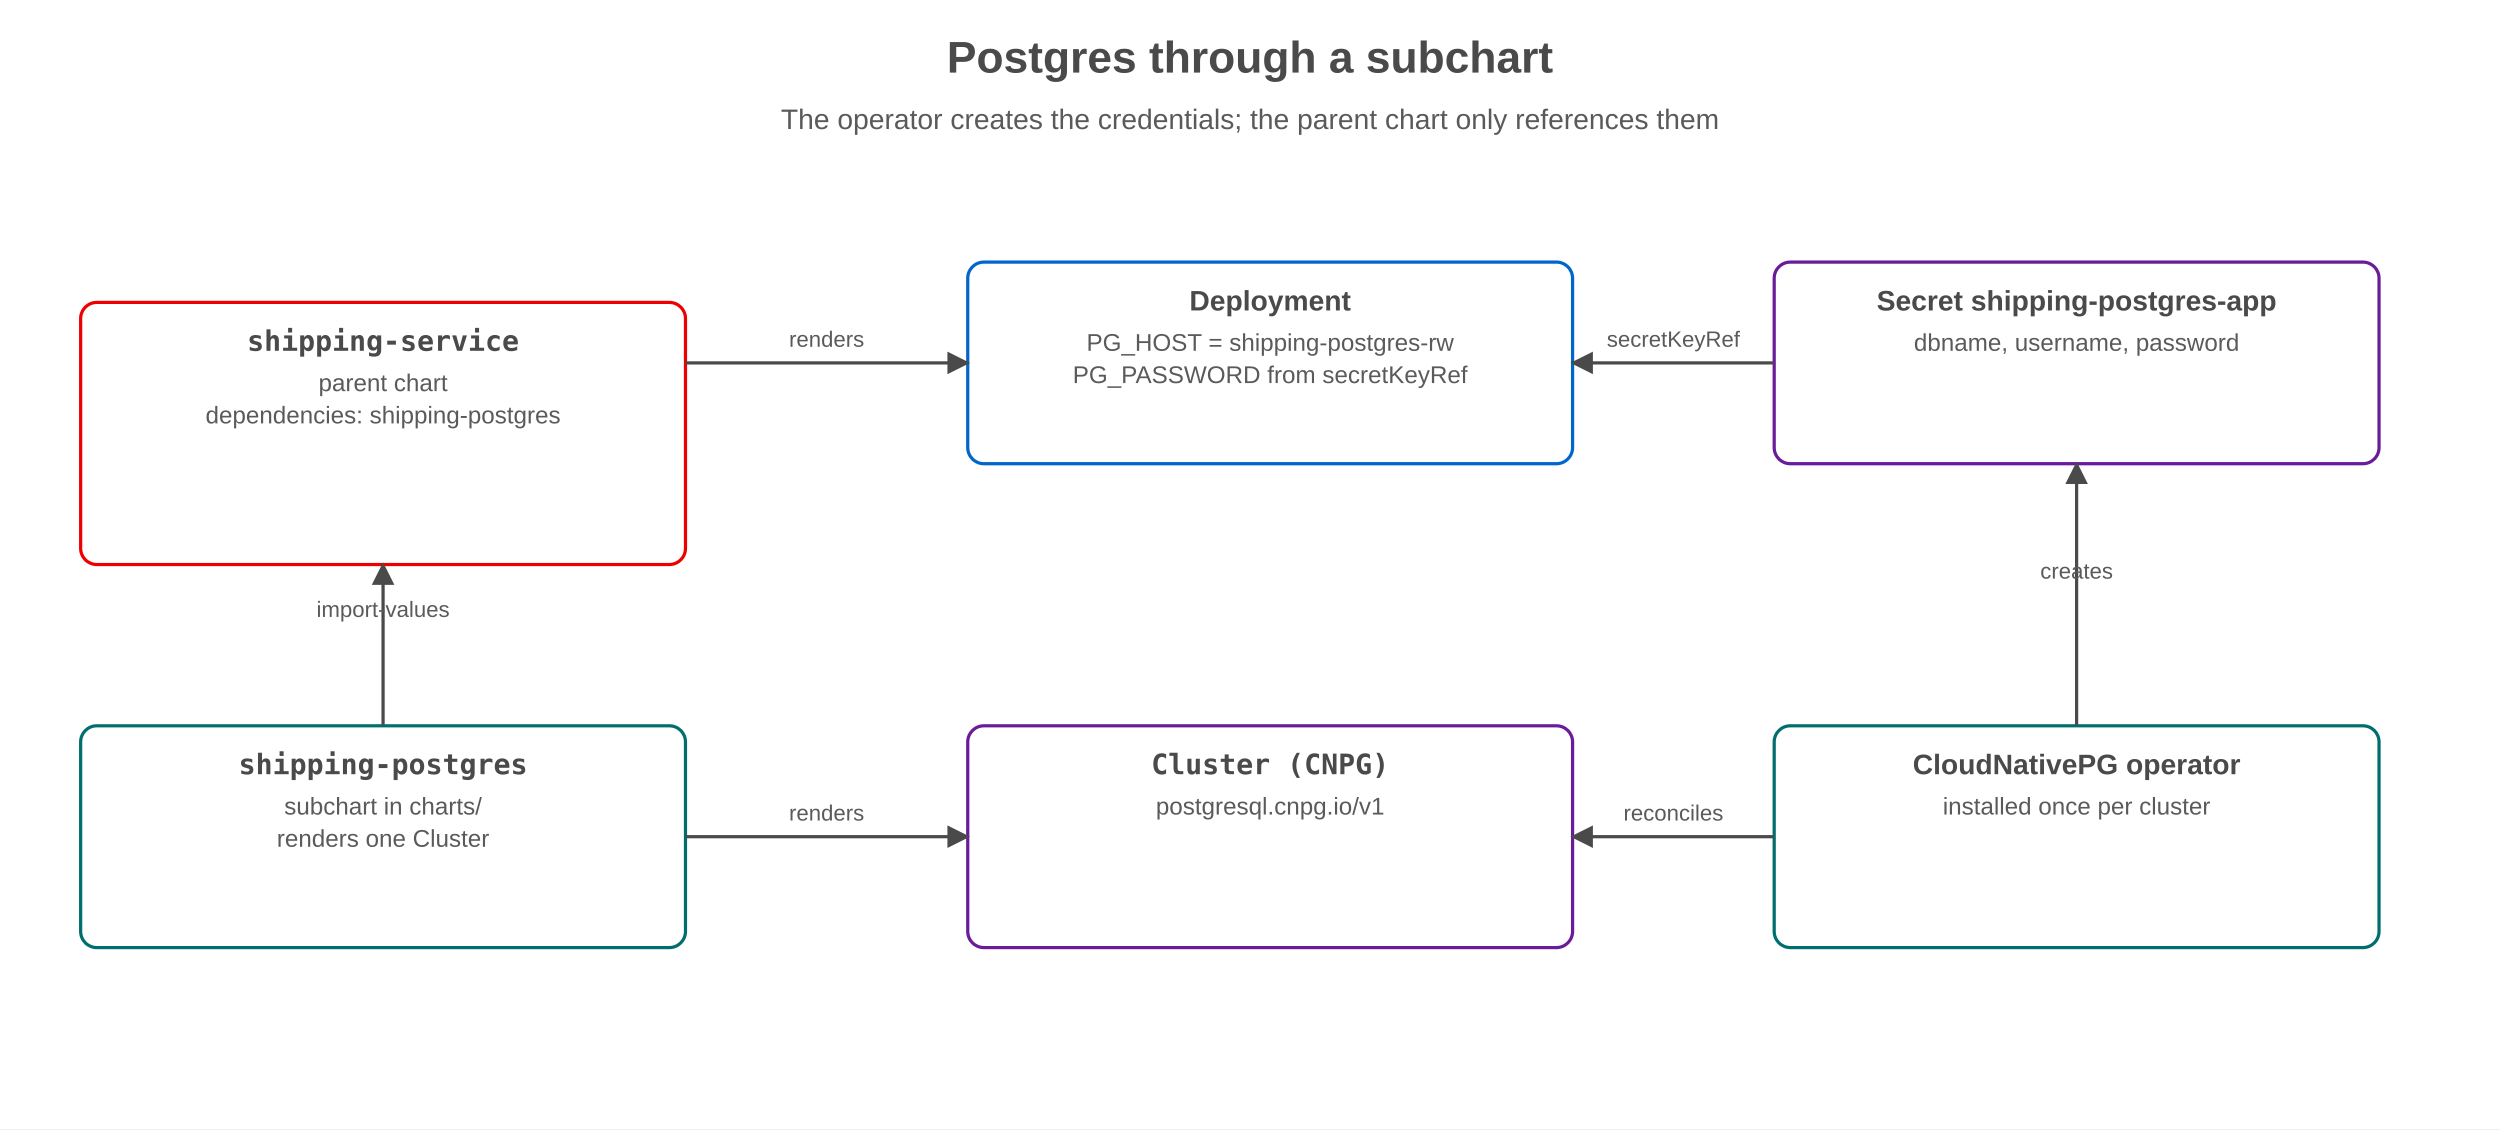
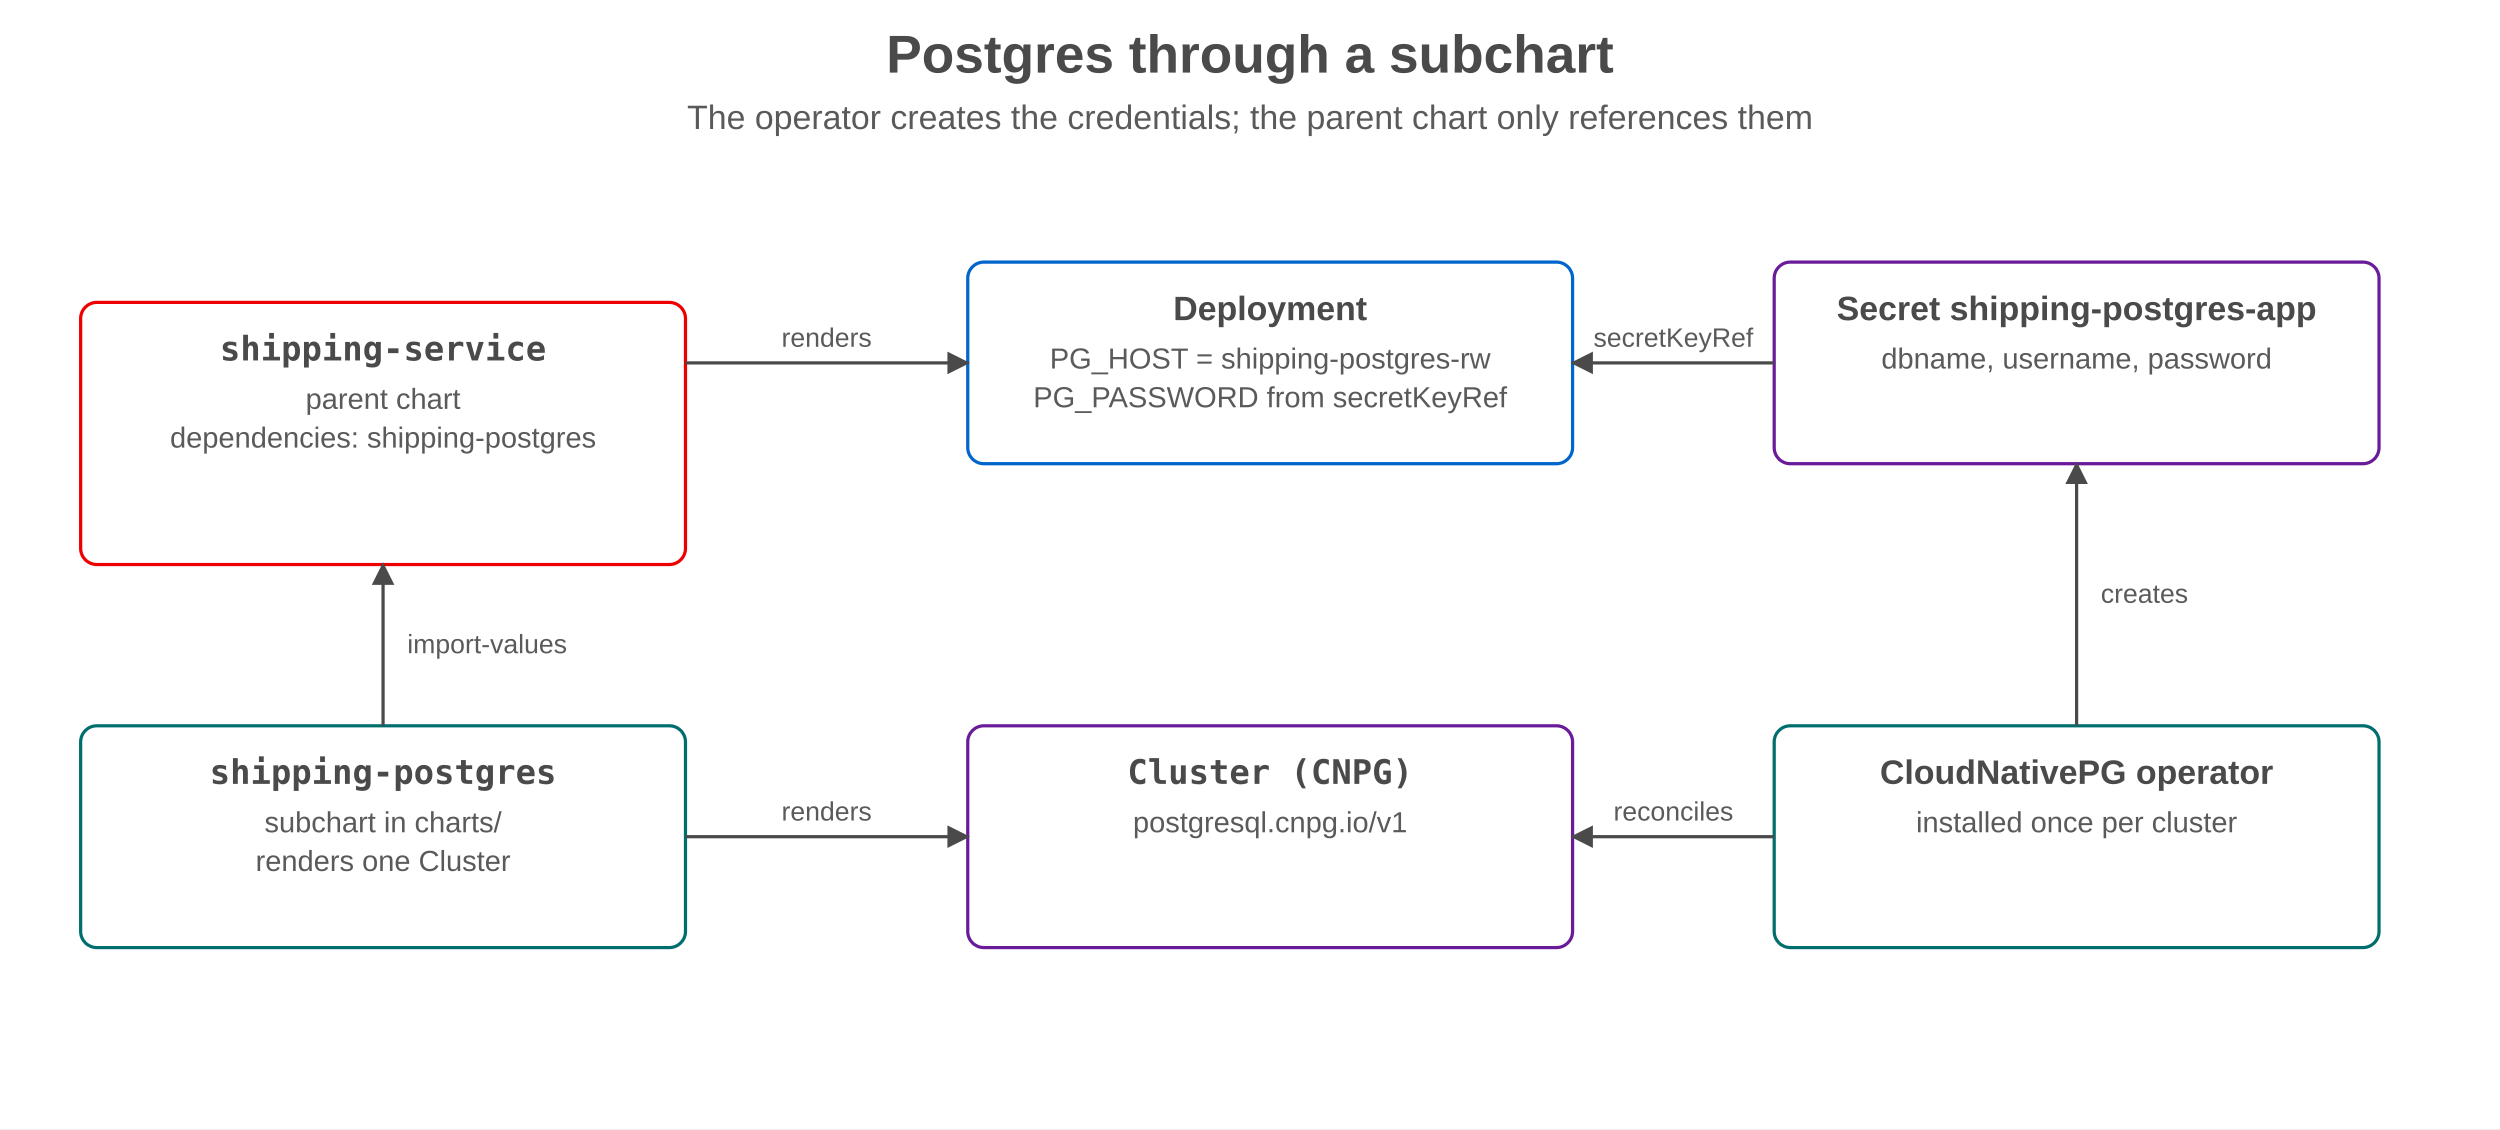
<svg xmlns="http://www.w3.org/2000/svg" viewBox="0 0 1240 560" width="1240" height="560">
  <defs>
    <marker id="_arrow_neutral_0" viewBox="0 0 10 10" refX="9" refY="5" markerWidth="7" markerHeight="7" orient="auto-start-reverse">
      <path d="M 0 0 L 10 5 L 0 10 z" fill="#4A4A4A" />
    </marker>
  </defs>
  <rect x="0" y="0" width="1240" height="560" fill="#FFFFFF" />
-   <text x="620.0" y="36" font-family="Overpass, Red Hat Text, Arial, sans-serif" font-size="22" font-weight="bold" fill="#4A4A4A" text-anchor="middle">Postgres through a subchart</text>
-   <text x="620.0" y="64" font-family="Overpass, Red Hat Text, Arial, sans-serif" font-size="14" font-weight="normal" fill="#5A5A5A" text-anchor="middle">The operator creates the credentials; the parent chart only references them</text>
+   <text x="620.0" y="36" font-family="Overpass, Red Hat Text, Arial, sans-serif" font-size="26.4" font-weight="bold" fill="#4A4A4A" text-anchor="middle">Postgres through a subchart</text>
+   <text x="620.0" y="64" font-family="Overpass, Red Hat Text, Arial, sans-serif" font-size="16.8" font-weight="normal" fill="#5A5A5A" text-anchor="middle">The operator creates the credentials; the parent chart only references them</text>
  <rect x="40" y="150" width="300" height="130" rx="8" ry="8" fill="#FFFFFF" stroke="#EE0000" stroke-width="1.6" />
-   <text x="190.0" y="174" font-family="Red Hat Mono, Menlo, monospace" font-size="14" font-weight="600" fill="#4A4A4A" text-anchor="middle">shipping-service</text>
-   <text x="190.0" y="194" font-family="Red Hat Text, Arial, sans-serif" font-size="12" fill="#5A5A5A" text-anchor="middle">parent chart</text>
-   <text x="190.0" y="210" font-family="Red Hat Text, Arial, sans-serif" font-size="12" fill="#5A5A5A" text-anchor="middle">dependencies: shipping-postgres</text>
+   <text x="190.0" y="178.8" font-family="Red Hat Mono, Menlo, monospace" font-size="16.8" font-weight="600" fill="#4A4A4A" text-anchor="middle">shipping-service</text>
+   <text x="190.0" y="202.8" font-family="Red Hat Text, Arial, sans-serif" font-size="14.4" fill="#5A5A5A" text-anchor="middle">parent chart</text>
+   <text x="190.0" y="222.0" font-family="Red Hat Text, Arial, sans-serif" font-size="14.4" fill="#5A5A5A" text-anchor="middle">dependencies: shipping-postgres</text>
  <rect x="40" y="360" width="300" height="110" rx="8" ry="8" fill="#FFFFFF" stroke="#006E6E" stroke-width="1.6" />
-   <text x="190.0" y="384" font-family="Red Hat Mono, Menlo, monospace" font-size="14" font-weight="600" fill="#4A4A4A" text-anchor="middle">shipping-postgres</text>
-   <text x="190.0" y="404" font-family="Red Hat Text, Arial, sans-serif" font-size="12" fill="#5A5A5A" text-anchor="middle">subchart in charts/</text>
-   <text x="190.0" y="420" font-family="Red Hat Text, Arial, sans-serif" font-size="12" fill="#5A5A5A" text-anchor="middle">renders one Cluster</text>
+   <text x="190.0" y="388.8" font-family="Red Hat Mono, Menlo, monospace" font-size="16.8" font-weight="600" fill="#4A4A4A" text-anchor="middle">shipping-postgres</text>
+   <text x="190.0" y="412.8" font-family="Red Hat Text, Arial, sans-serif" font-size="14.4" fill="#5A5A5A" text-anchor="middle">subchart in charts/</text>
+   <text x="190.0" y="432.0" font-family="Red Hat Text, Arial, sans-serif" font-size="14.4" fill="#5A5A5A" text-anchor="middle">renders one Cluster</text>
  <line x1="190" y1="360" x2="190" y2="280" stroke="#4A4A4A" stroke-width="1.6" marker-end="url(#_arrow_neutral_0)" />
-   <text x="190.0" y="306.0" font-family="Red Hat Text, Arial, sans-serif" font-size="11" fill="#5A5A5A" text-anchor="middle">import-values</text>
+   <text x="202.0" y="324.0" font-family="Red Hat Text, Arial, sans-serif" font-size="13.2" fill="#5A5A5A" text-anchor="start">import-values</text>
  <rect x="480" y="130" width="300" height="100" rx="8" ry="8" fill="#FFFFFF" stroke="#0066CC" stroke-width="1.6" />
-   <text x="630.0" y="154" font-family="Overpass, Red Hat Text, Arial, sans-serif" font-size="14" font-weight="600" fill="#4A4A4A" text-anchor="middle">Deployment</text>
-   <text x="630.0" y="174" font-family="Red Hat Text, Arial, sans-serif" font-size="12" fill="#5A5A5A" text-anchor="middle">PG_HOST = shipping-postgres-rw</text>
-   <text x="630.0" y="190" font-family="Red Hat Text, Arial, sans-serif" font-size="12" fill="#5A5A5A" text-anchor="middle">PG_PASSWORD from secretKeyRef</text>
+   <text x="630.0" y="158.8" font-family="Overpass, Red Hat Text, Arial, sans-serif" font-size="16.8" font-weight="600" fill="#4A4A4A" text-anchor="middle">Deployment</text>
+   <text x="630.0" y="182.8" font-family="Red Hat Text, Arial, sans-serif" font-size="14.4" fill="#5A5A5A" text-anchor="middle">PG_HOST = shipping-postgres-rw</text>
+   <text x="630.0" y="202.0" font-family="Red Hat Text, Arial, sans-serif" font-size="14.4" fill="#5A5A5A" text-anchor="middle">PG_PASSWORD from secretKeyRef</text>
  <rect x="480" y="360" width="300" height="110" rx="8" ry="8" fill="#FFFFFF" stroke="#6A1B9A" stroke-width="1.6" />
-   <text x="630.0" y="384" font-family="Red Hat Mono, Menlo, monospace" font-size="14" font-weight="600" fill="#4A4A4A" text-anchor="middle">Cluster (CNPG)</text>
-   <text x="630.0" y="404" font-family="Red Hat Text, Arial, sans-serif" font-size="12" fill="#5A5A5A" text-anchor="middle">postgresql.cnpg.io/v1</text>
+   <text x="630.0" y="388.8" font-family="Red Hat Mono, Menlo, monospace" font-size="16.8" font-weight="600" fill="#4A4A4A" text-anchor="middle">Cluster (CNPG)</text>
+   <text x="630.0" y="412.8" font-family="Red Hat Text, Arial, sans-serif" font-size="14.4" fill="#5A5A5A" text-anchor="middle">postgresql.cnpg.io/v1</text>
  <rect x="880" y="130" width="300" height="100" rx="8" ry="8" fill="#FFFFFF" stroke="#6A1B9A" stroke-width="1.6" />
-   <text x="1030.0" y="154" font-family="Overpass, Red Hat Text, Arial, sans-serif" font-size="14" font-weight="600" fill="#4A4A4A" text-anchor="middle">Secret shipping-postgres-app</text>
-   <text x="1030.0" y="174" font-family="Red Hat Text, Arial, sans-serif" font-size="12" fill="#5A5A5A" text-anchor="middle">dbname, username, password</text>
+   <text x="1030.0" y="158.8" font-family="Overpass, Red Hat Text, Arial, sans-serif" font-size="16.8" font-weight="600" fill="#4A4A4A" text-anchor="middle">Secret shipping-postgres-app</text>
+   <text x="1030.0" y="182.8" font-family="Red Hat Text, Arial, sans-serif" font-size="14.4" fill="#5A5A5A" text-anchor="middle">dbname, username, password</text>
  <rect x="880" y="360" width="300" height="110" rx="8" ry="8" fill="#FFFFFF" stroke="#006E6E" stroke-width="1.6" />
-   <text x="1030.0" y="384" font-family="Overpass, Red Hat Text, Arial, sans-serif" font-size="14" font-weight="600" fill="#4A4A4A" text-anchor="middle">CloudNativePG operator</text>
-   <text x="1030.0" y="404" font-family="Red Hat Text, Arial, sans-serif" font-size="12" fill="#5A5A5A" text-anchor="middle">installed once per cluster</text>
+   <text x="1030.0" y="388.8" font-family="Overpass, Red Hat Text, Arial, sans-serif" font-size="16.8" font-weight="600" fill="#4A4A4A" text-anchor="middle">CloudNativePG operator</text>
+   <text x="1030.0" y="412.8" font-family="Red Hat Text, Arial, sans-serif" font-size="14.4" fill="#5A5A5A" text-anchor="middle">installed once per cluster</text>
  <line x1="340" y1="180" x2="480" y2="180" stroke="#4A4A4A" stroke-width="1.6" marker-end="url(#_arrow_neutral_0)" />
-   <text x="410.0" y="172.0" font-family="Red Hat Text, Arial, sans-serif" font-size="11" fill="#5A5A5A" text-anchor="middle">renders</text>
+   <text x="410.0" y="172.0" font-family="Red Hat Text, Arial, sans-serif" font-size="13.2" fill="#5A5A5A" text-anchor="middle">renders</text>
  <line x1="340" y1="415" x2="480" y2="415" stroke="#4A4A4A" stroke-width="1.6" marker-end="url(#_arrow_neutral_0)" />
-   <text x="410.0" y="407.0" font-family="Red Hat Text, Arial, sans-serif" font-size="11" fill="#5A5A5A" text-anchor="middle">renders</text>
+   <text x="410.0" y="407.0" font-family="Red Hat Text, Arial, sans-serif" font-size="13.2" fill="#5A5A5A" text-anchor="middle">renders</text>
  <line x1="880" y1="180" x2="780" y2="180" stroke="#4A4A4A" stroke-width="1.6" marker-end="url(#_arrow_neutral_0)" />
-   <text x="830.0" y="172.0" font-family="Red Hat Text, Arial, sans-serif" font-size="11" fill="#5A5A5A" text-anchor="middle">secretKeyRef</text>
+   <text x="830.0" y="172.0" font-family="Red Hat Text, Arial, sans-serif" font-size="13.2" fill="#5A5A5A" text-anchor="middle">secretKeyRef</text>
  <line x1="880" y1="415" x2="780" y2="415" stroke="#4A4A4A" stroke-width="1.6" marker-end="url(#_arrow_neutral_0)" />
-   <text x="830.0" y="407.0" font-family="Red Hat Text, Arial, sans-serif" font-size="11" fill="#5A5A5A" text-anchor="middle">reconciles</text>
+   <text x="830.0" y="407.0" font-family="Red Hat Text, Arial, sans-serif" font-size="13.2" fill="#5A5A5A" text-anchor="middle">reconciles</text>
  <line x1="1030" y1="360" x2="1030" y2="230" stroke="#4A4A4A" stroke-width="1.6" marker-end="url(#_arrow_neutral_0)" />
-   <text x="1030.0" y="287.0" font-family="Red Hat Text, Arial, sans-serif" font-size="11" fill="#5A5A5A" text-anchor="middle">creates</text>
+   <text x="1042.0" y="299.0" font-family="Red Hat Text, Arial, sans-serif" font-size="13.2" fill="#5A5A5A" text-anchor="start">creates</text>
</svg>
